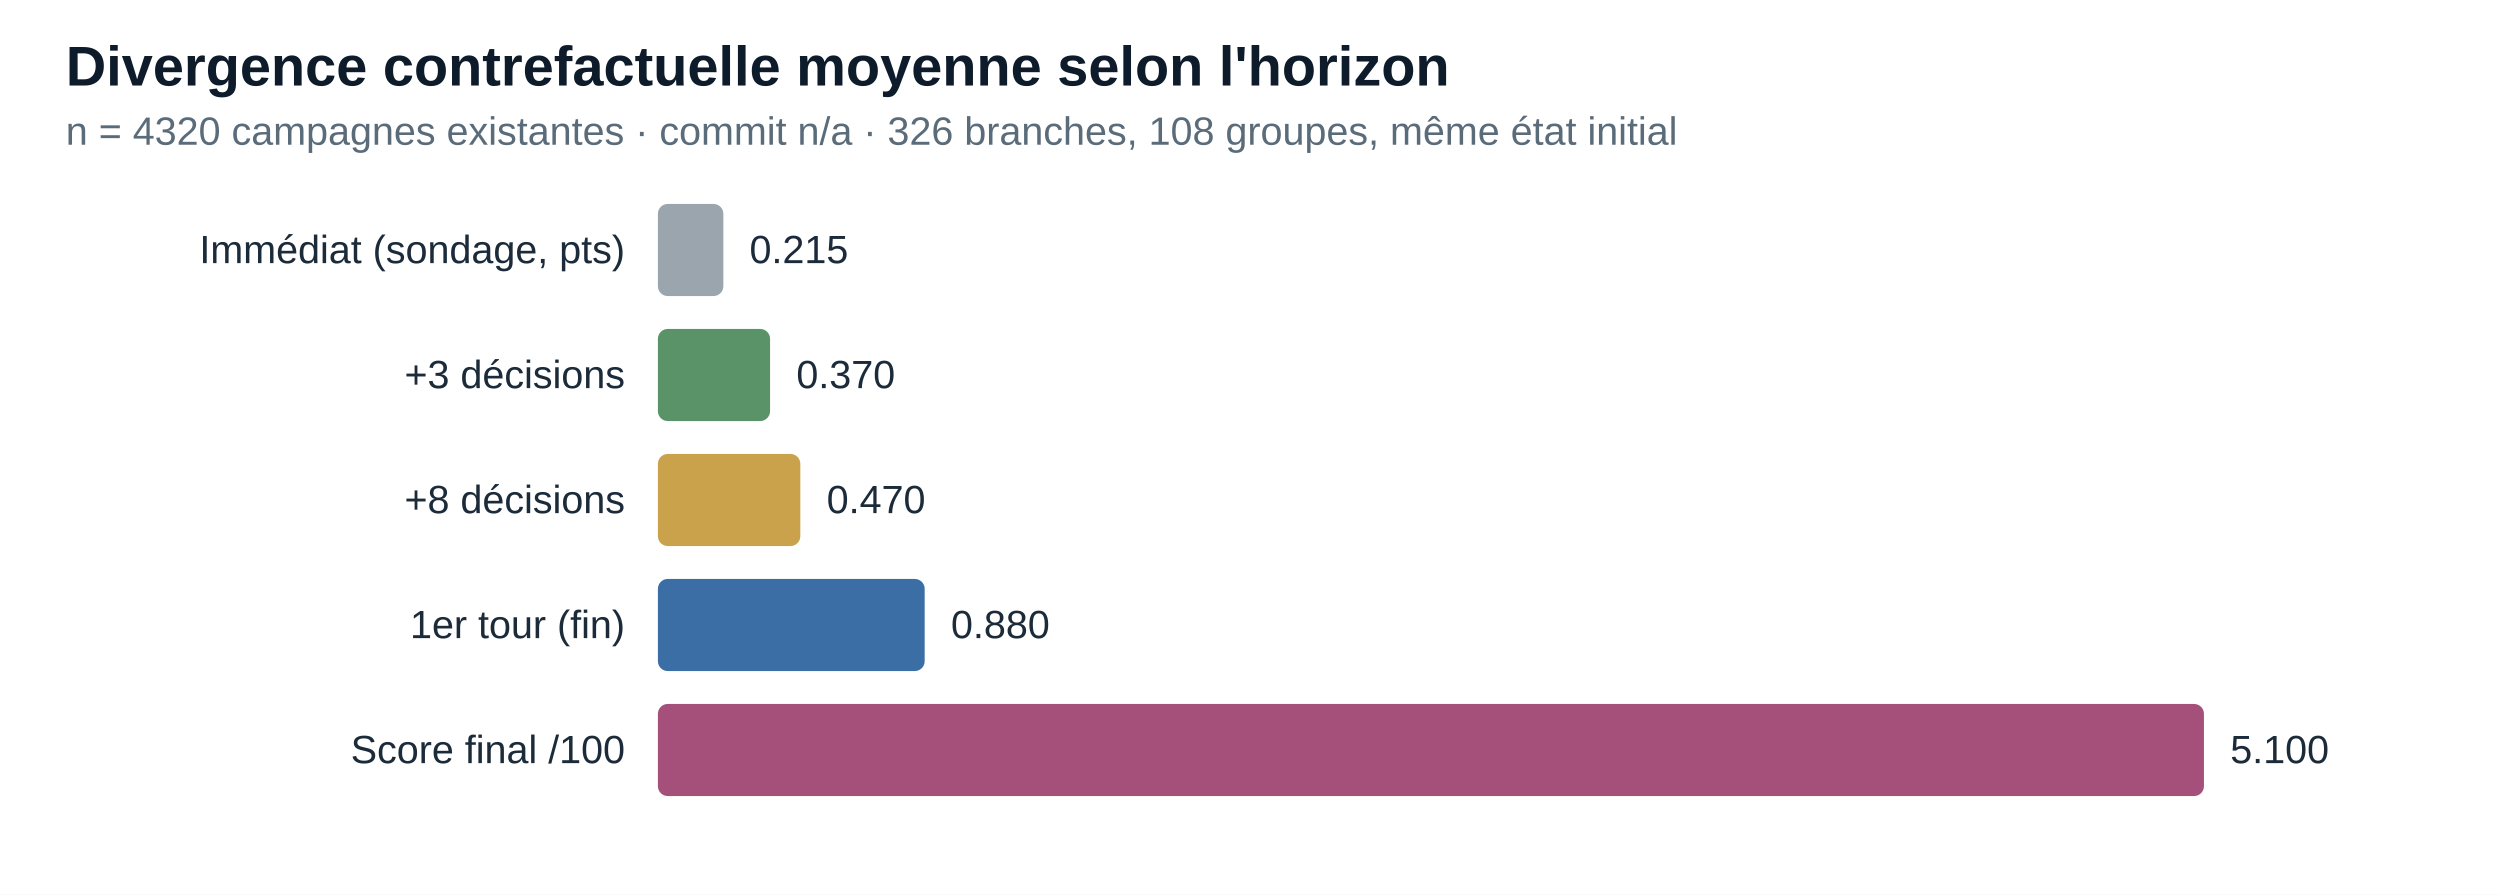
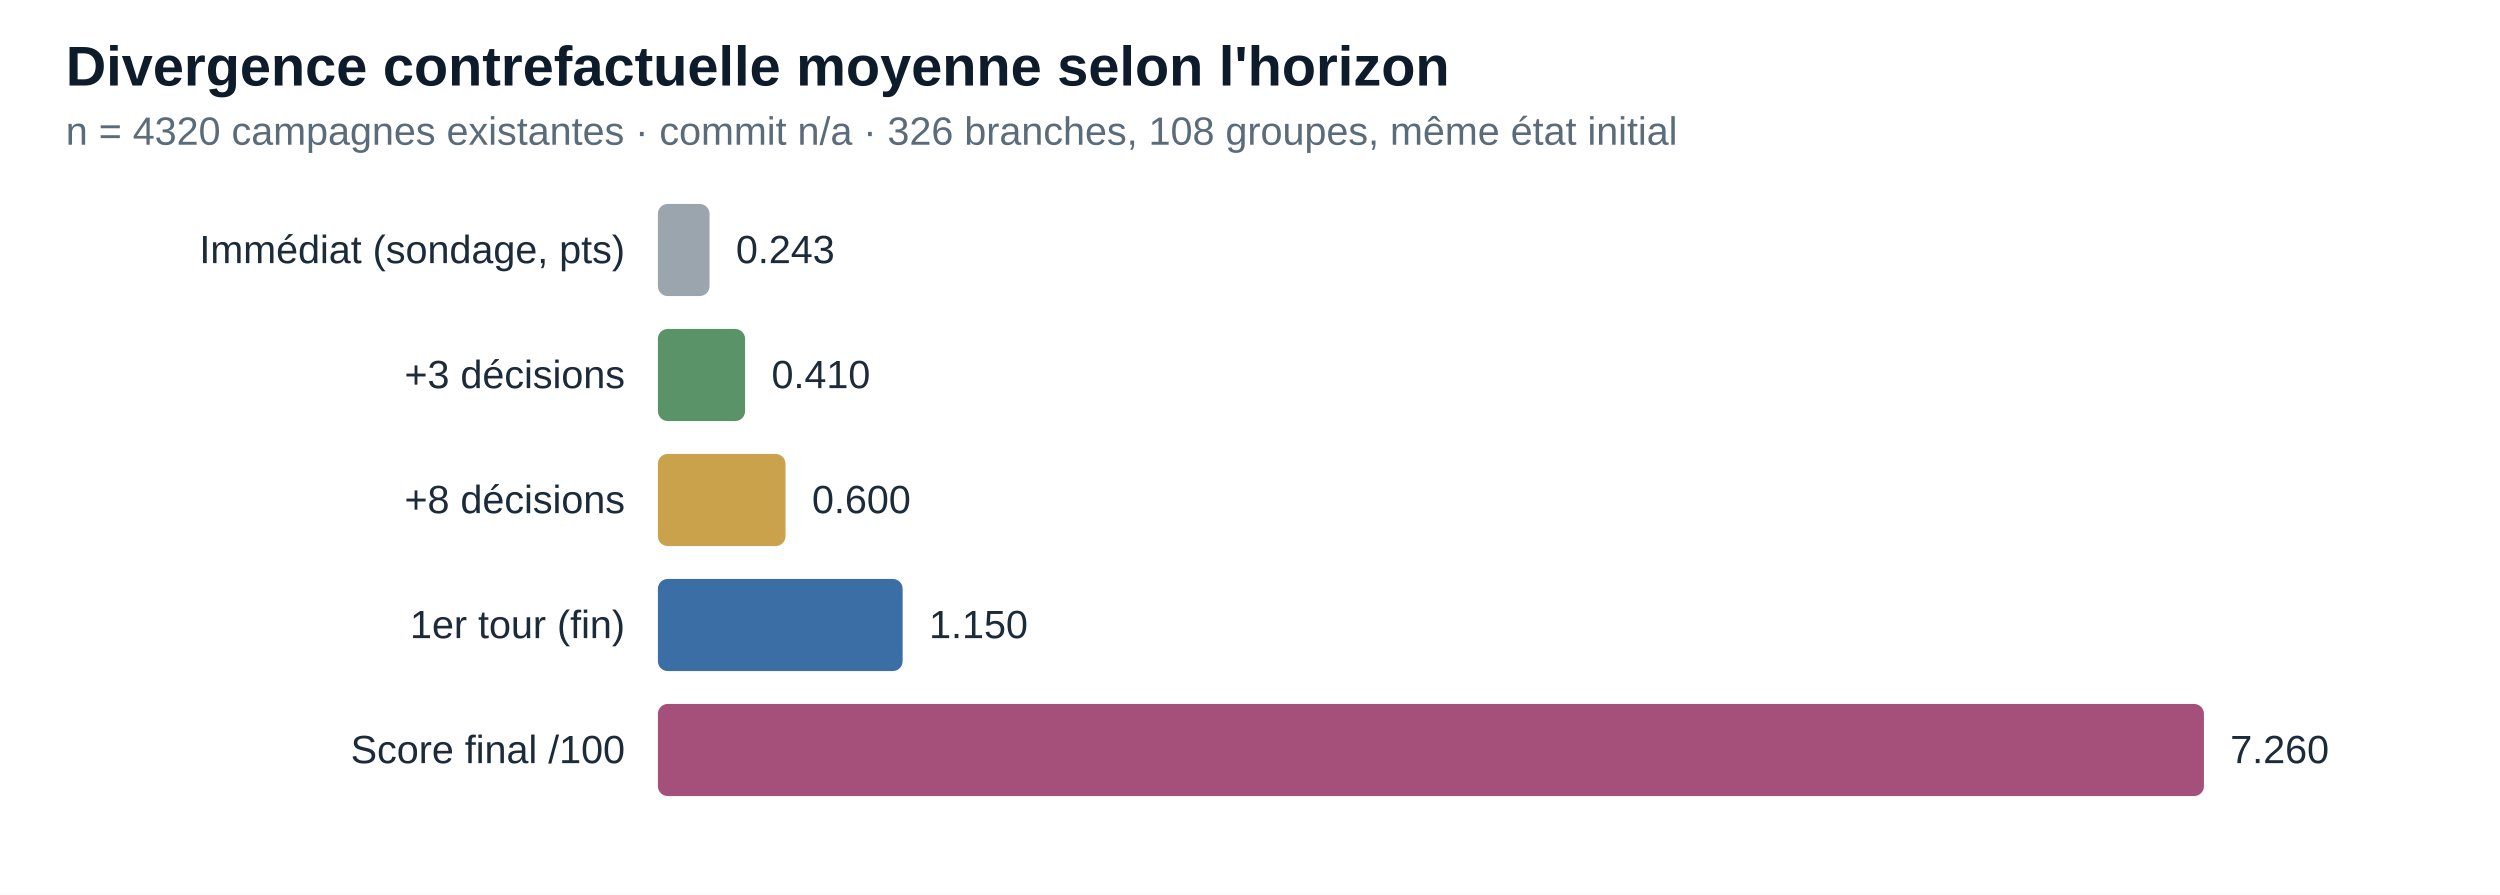
<svg xmlns="http://www.w3.org/2000/svg" width="760" height="272" viewBox="0 0 760 272">
  <rect width="760" height="272" fill="#ffffff" />
  <text x="20" y="26" font-size="17" font-weight="700" fill="#0d1b2a" style="font-family:Arial,Helvetica,sans-serif">Divergence contrefactuelle moyenne selon l'horizon</text>
  <text x="20" y="44" font-size="12" fill="#5a6b7a" style="font-family:Arial,Helvetica,sans-serif">n = 4320 campagnes existantes · commit n/a · 326 branches, 108 groupes, même état initial</text>
  <text x="190" y="80" text-anchor="end" font-size="12" fill="#1c2b3a" style="font-family:Arial,Helvetica,sans-serif">Immédiat (sondage, pts)</text>
-   <rect x="200" y="62" width="19.9" height="28" fill="#9aa5ad" rx="3" />
-   <text x="227.851" y="80" font-size="12" fill="#1c2b3a" style="font-family:Arial,Helvetica,sans-serif">0.215</text>
+   <rect x="200" y="62" width="15.7" height="28" fill="#9aa5ad" rx="3" />
+   <text x="223.718" y="80" font-size="12" fill="#1c2b3a" style="font-family:Arial,Helvetica,sans-serif">0.243</text>
  <text x="190" y="118" text-anchor="end" font-size="12" fill="#1c2b3a" style="font-family:Arial,Helvetica,sans-serif">+3 décisions</text>
-   <rect x="200" y="100" width="34.1" height="28" fill="#5a9367" rx="3" />
-   <text x="242.098" y="118" font-size="12" fill="#1c2b3a" style="font-family:Arial,Helvetica,sans-serif">0.370</text>
+   <rect x="200" y="100" width="26.5" height="28" fill="#5a9367" rx="3" />
+   <text x="234.543" y="118" font-size="12" fill="#1c2b3a" style="font-family:Arial,Helvetica,sans-serif">0.410</text>
  <text x="190" y="156" text-anchor="end" font-size="12" fill="#1c2b3a" style="font-family:Arial,Helvetica,sans-serif">+8 décisions</text>
-   <rect x="200" y="138" width="43.3" height="28" fill="#c9a24b" rx="3" />
-   <text x="251.314" y="156" font-size="12" fill="#1c2b3a" style="font-family:Arial,Helvetica,sans-serif">0.470</text>
+   <rect x="200" y="138" width="38.8" height="28" fill="#c9a24b" rx="3" />
+   <text x="246.843" y="156" font-size="12" fill="#1c2b3a" style="font-family:Arial,Helvetica,sans-serif">0.600</text>
  <text x="190" y="194" text-anchor="end" font-size="12" fill="#1c2b3a" style="font-family:Arial,Helvetica,sans-serif">1er tour (fin)</text>
-   <rect x="200" y="176" width="81.1" height="28" fill="#3b6ea5" rx="3" />
-   <text x="289.098" y="194" font-size="12" fill="#1c2b3a" style="font-family:Arial,Helvetica,sans-serif">0.880</text>
+   <rect x="200" y="176" width="74.4" height="28" fill="#3b6ea5" rx="3" />
+   <text x="282.449" y="194" font-size="12" fill="#1c2b3a" style="font-family:Arial,Helvetica,sans-serif">1.150</text>
  <text x="190" y="232" text-anchor="end" font-size="12" fill="#1c2b3a" style="font-family:Arial,Helvetica,sans-serif">Score final /100</text>
  <rect x="200" y="214" width="470.0" height="28" fill="#a5507a" rx="3" />
-   <text x="678" y="232" font-size="12" fill="#1c2b3a" style="font-family:Arial,Helvetica,sans-serif">5.100</text>
+   <text x="678" y="232" font-size="12" fill="#1c2b3a" style="font-family:Arial,Helvetica,sans-serif">7.260</text>
</svg>
